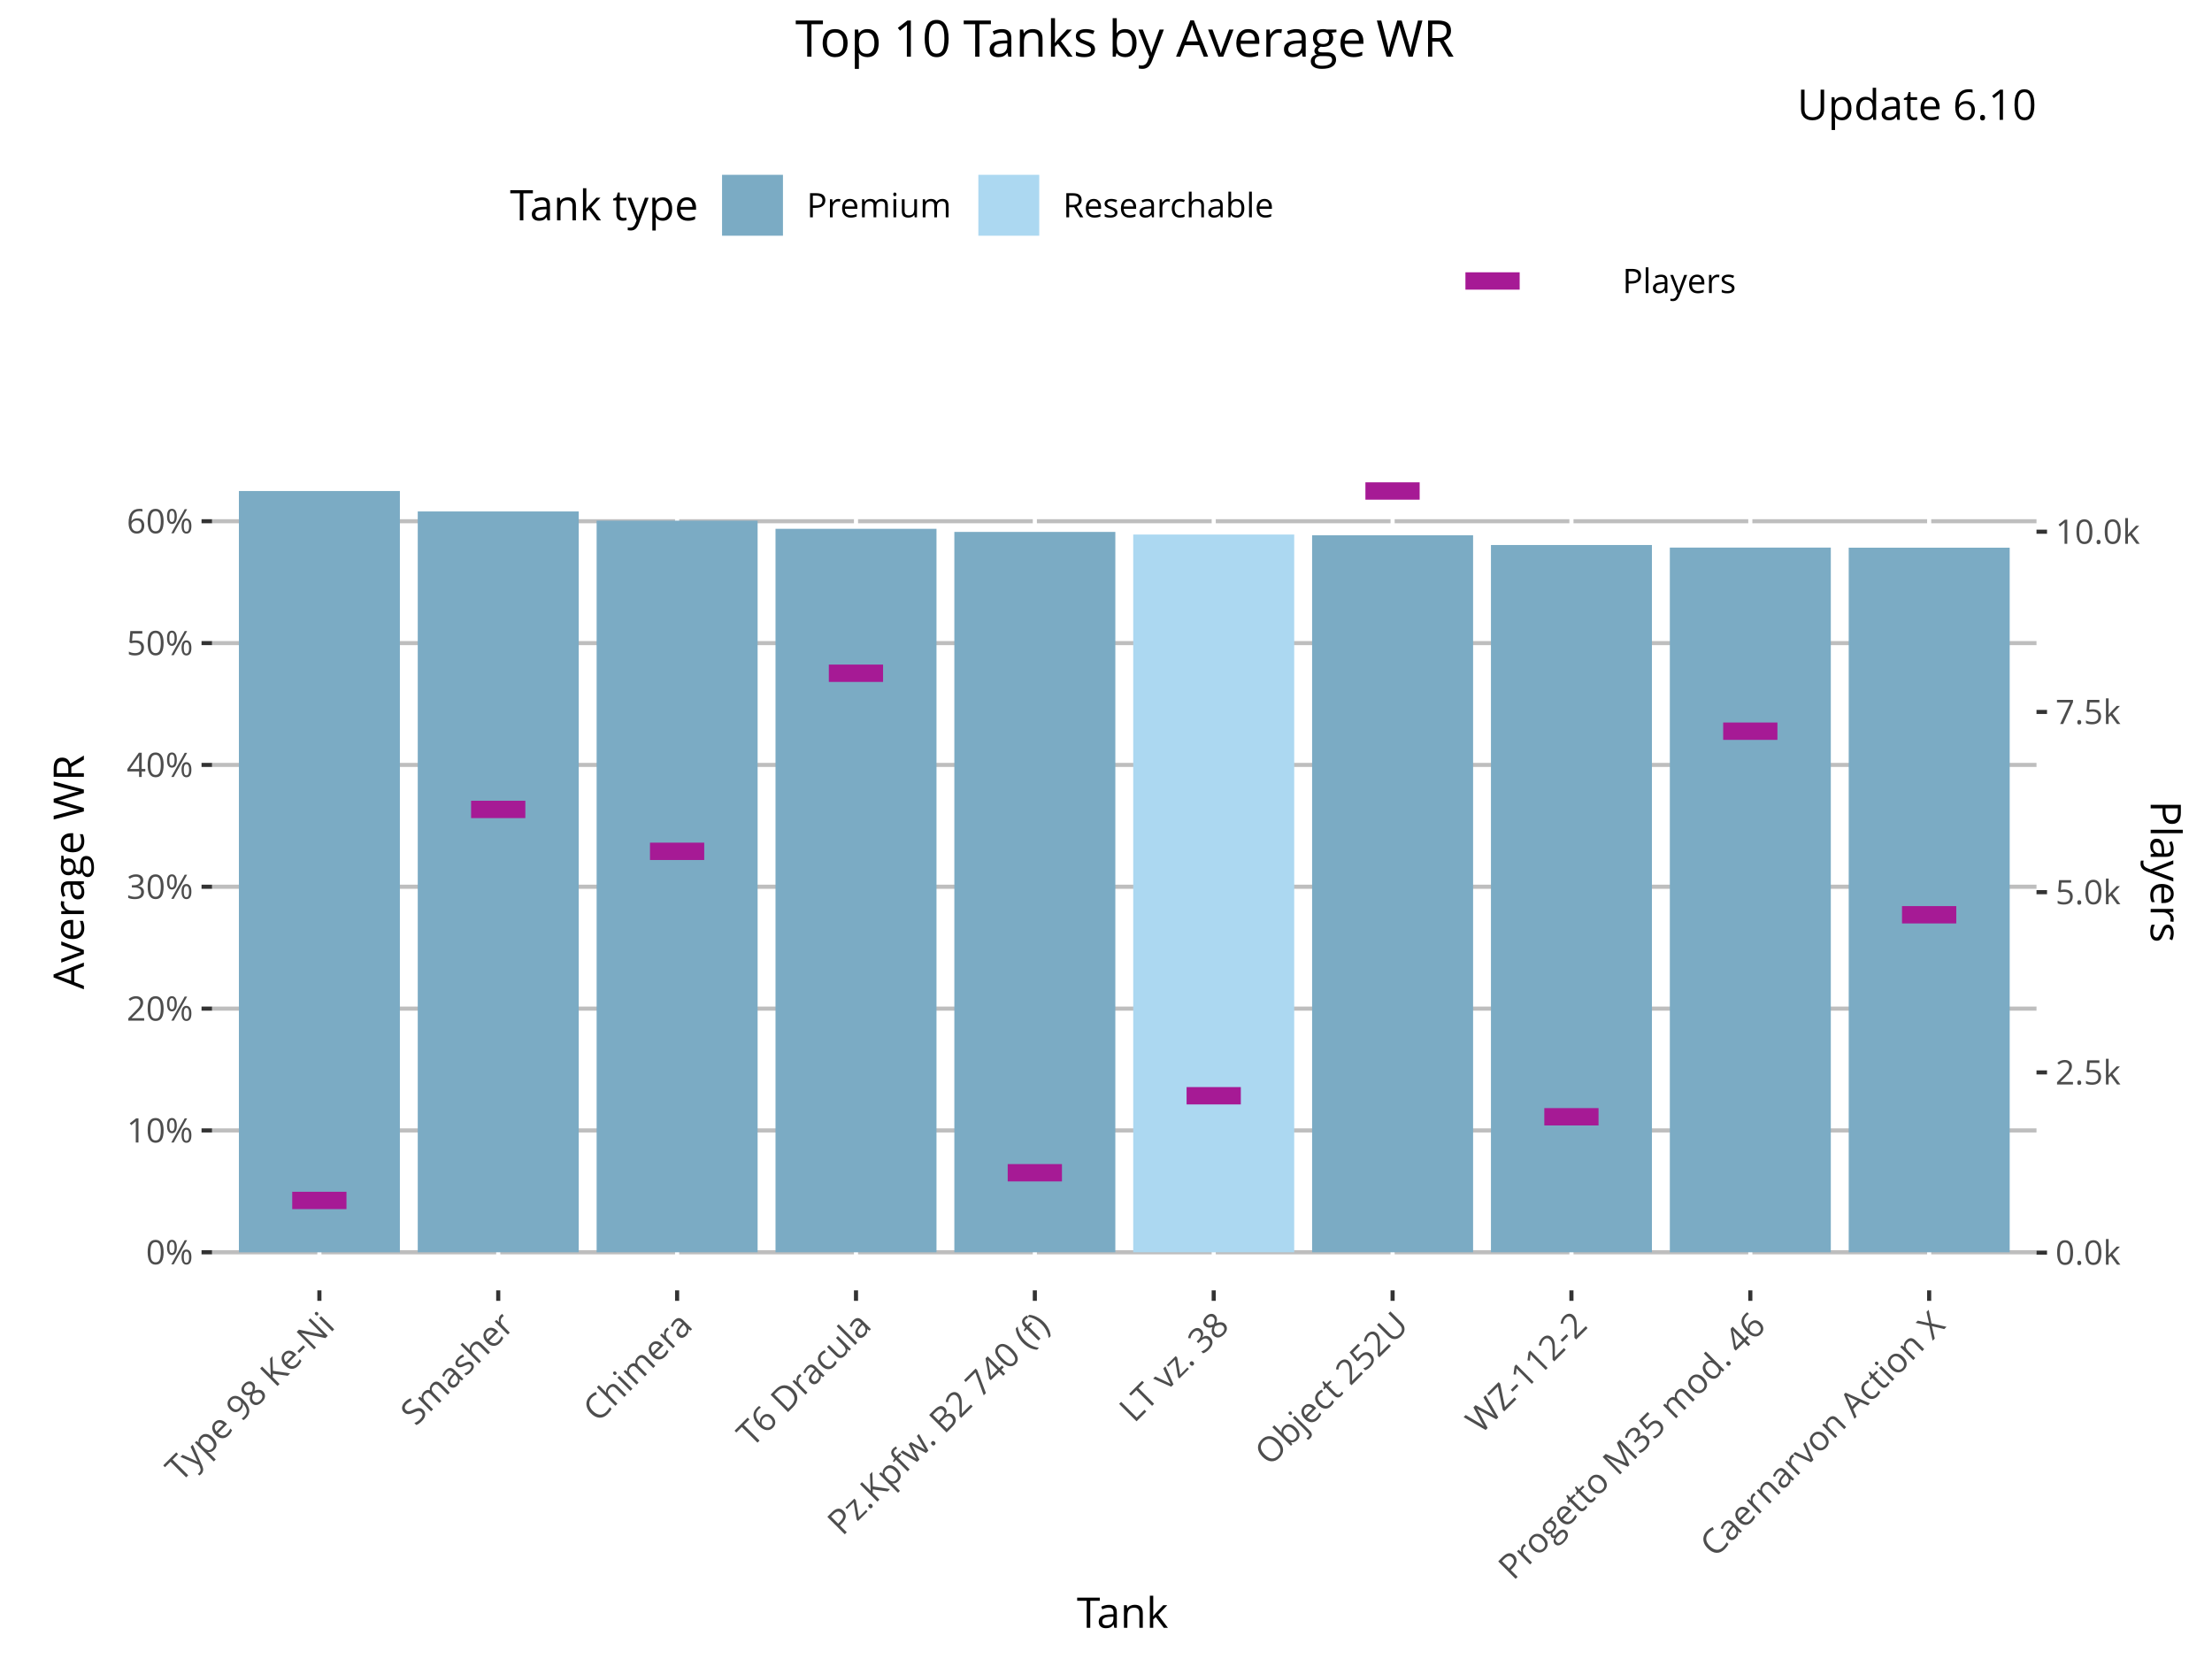
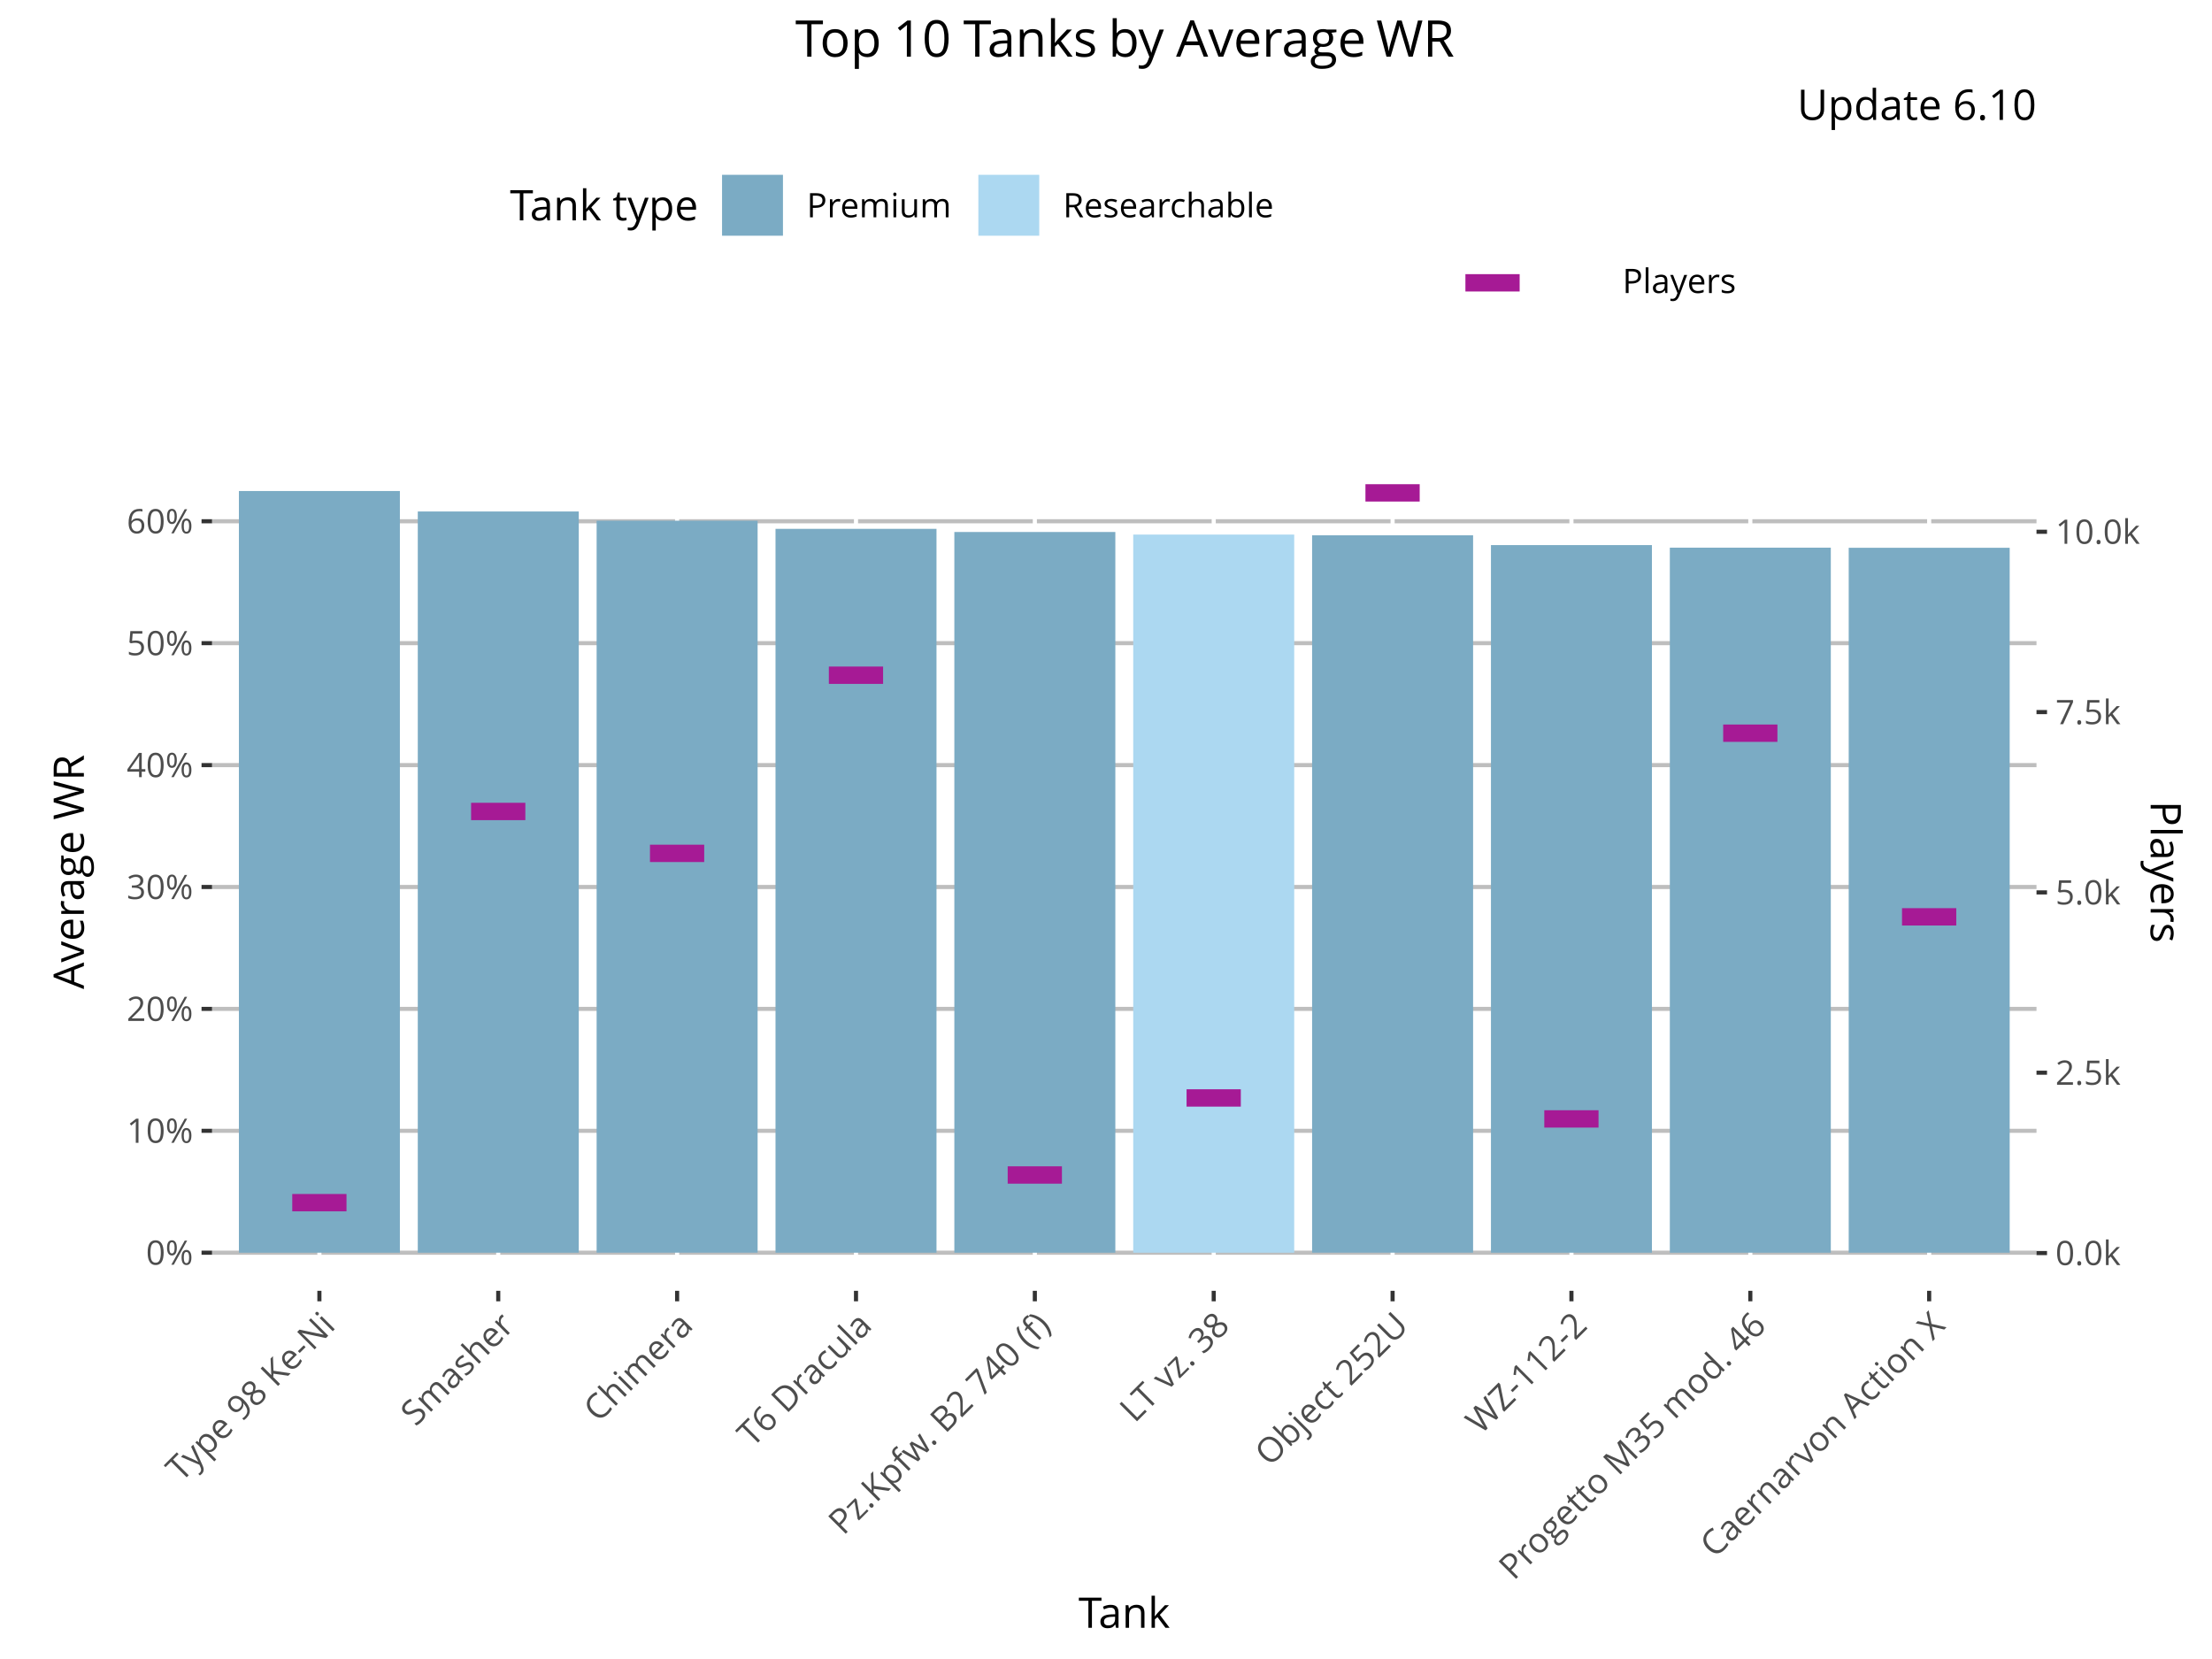
- <svg xmlns="http://www.w3.org/2000/svg" viewBox="0 0 576.00 432.00">
+ <svg xmlns="http://www.w3.org/2000/svg" class="svglite" width="576.00pt" height="432.00pt" viewBox="0 0 576.00 432.00">
  <defs>
    <style type="text/css">
-     line, polyline, polygon, path, rect, circle {
+     .svglite line, .svglite polyline, .svglite polygon, .svglite path, .svglite rect, .svglite circle {
      fill: none;
      stroke: #000000;
      stroke-linecap: round;
      stroke-linejoin: round;
      stroke-miterlimit: 10.00;
    }
  </style>
  </defs>
  <rect width="100%" height="100%" style="stroke: none; fill: #FFFFFF;" />
-   <rect x="0.00" y="-0" width="576.00" height="432.00" style="stroke-width: 1.07; stroke: #FFFFFF; fill: #FFFFFF;" />
  <defs>
-     <clipPath id="cpNTUuMjJ8NTMwLjMwfDMzNi4wMHwxMTcuOTQ=">
-       <rect x="55.22" y="117.94" width="475.08" height="218.06" />
-     </clipPath>
-   </defs>
-   <rect x="55.22" y="117.94" width="475.08" height="218.06" style="stroke-width: 1.07; stroke: none;" clip-path="url(#cpNTUuMjJ8NTMwLjMwfDMzNi4wMHwxMTcuOTQ=)" />
-   <polyline points="55.22,310.23 530.30,310.23 " style="stroke-width: 0.53; stroke: #FFFFFF; stroke-linecap: butt;" clip-path="url(#cpNTUuMjJ8NTMwLjMwfDMzNi4wMHwxMTcuOTQ=)" />
-   <polyline points="55.22,278.50 530.30,278.50 " style="stroke-width: 0.53; stroke: #FFFFFF; stroke-linecap: butt;" clip-path="url(#cpNTUuMjJ8NTMwLjMwfDMzNi4wMHwxMTcuOTQ=)" />
-   <polyline points="55.22,246.77 530.30,246.77 " style="stroke-width: 0.53; stroke: #FFFFFF; stroke-linecap: butt;" clip-path="url(#cpNTUuMjJ8NTMwLjMwfDMzNi4wMHwxMTcuOTQ=)" />
-   <polyline points="55.22,215.05 530.30,215.05 " style="stroke-width: 0.53; stroke: #FFFFFF; stroke-linecap: butt;" clip-path="url(#cpNTUuMjJ8NTMwLjMwfDMzNi4wMHwxMTcuOTQ=)" />
-   <polyline points="55.22,183.32 530.30,183.32 " style="stroke-width: 0.53; stroke: #FFFFFF; stroke-linecap: butt;" clip-path="url(#cpNTUuMjJ8NTMwLjMwfDMzNi4wMHwxMTcuOTQ=)" />
-   <polyline points="55.22,151.59 530.30,151.59 " style="stroke-width: 0.53; stroke: #FFFFFF; stroke-linecap: butt;" clip-path="url(#cpNTUuMjJ8NTMwLjMwfDMzNi4wMHwxMTcuOTQ=)" />
-   <polyline points="55.22,119.87 530.30,119.87 " style="stroke-width: 0.53; stroke: #FFFFFF; stroke-linecap: butt;" clip-path="url(#cpNTUuMjJ8NTMwLjMwfDMzNi4wMHwxMTcuOTQ=)" />
-   <polyline points="55.22,326.09 530.30,326.09 " style="stroke-width: 1.07; stroke: #BEBEBE; stroke-linecap: butt;" clip-path="url(#cpNTUuMjJ8NTMwLjMwfDMzNi4wMHwxMTcuOTQ=)" />
-   <polyline points="55.22,294.36 530.30,294.36 " style="stroke-width: 1.07; stroke: #BEBEBE; stroke-linecap: butt;" clip-path="url(#cpNTUuMjJ8NTMwLjMwfDMzNi4wMHwxMTcuOTQ=)" />
-   <polyline points="55.22,262.64 530.30,262.64 " style="stroke-width: 1.07; stroke: #BEBEBE; stroke-linecap: butt;" clip-path="url(#cpNTUuMjJ8NTMwLjMwfDMzNi4wMHwxMTcuOTQ=)" />
-   <polyline points="55.22,230.91 530.30,230.91 " style="stroke-width: 1.07; stroke: #BEBEBE; stroke-linecap: butt;" clip-path="url(#cpNTUuMjJ8NTMwLjMwfDMzNi4wMHwxMTcuOTQ=)" />
-   <polyline points="55.22,199.18 530.30,199.18 " style="stroke-width: 1.07; stroke: #BEBEBE; stroke-linecap: butt;" clip-path="url(#cpNTUuMjJ8NTMwLjMwfDMzNi4wMHwxMTcuOTQ=)" />
-   <polyline points="55.22,167.46 530.30,167.46 " style="stroke-width: 1.07; stroke: #BEBEBE; stroke-linecap: butt;" clip-path="url(#cpNTUuMjJ8NTMwLjMwfDMzNi4wMHwxMTcuOTQ=)" />
-   <polyline points="55.22,135.73 530.30,135.73 " style="stroke-width: 1.07; stroke: #BEBEBE; stroke-linecap: butt;" clip-path="url(#cpNTUuMjJ8NTMwLjMwfDMzNi4wMHwxMTcuOTQ=)" />
-   <polyline points="83.17,336.00 83.17,117.94 " style="stroke-width: 1.07; stroke: #FFFFFF; stroke-linecap: butt;" clip-path="url(#cpNTUuMjJ8NTMwLjMwfDMzNi4wMHwxMTcuOTQ=)" />
-   <polyline points="129.74,336.00 129.74,117.94 " style="stroke-width: 1.07; stroke: #FFFFFF; stroke-linecap: butt;" clip-path="url(#cpNTUuMjJ8NTMwLjMwfDMzNi4wMHwxMTcuOTQ=)" />
-   <polyline points="176.32,336.00 176.32,117.94 " style="stroke-width: 1.07; stroke: #FFFFFF; stroke-linecap: butt;" clip-path="url(#cpNTUuMjJ8NTMwLjMwfDMzNi4wMHwxMTcuOTQ=)" />
-   <polyline points="222.90,336.00 222.90,117.94 " style="stroke-width: 1.07; stroke: #FFFFFF; stroke-linecap: butt;" clip-path="url(#cpNTUuMjJ8NTMwLjMwfDMzNi4wMHwxMTcuOTQ=)" />
-   <polyline points="269.47,336.00 269.47,117.94 " style="stroke-width: 1.07; stroke: #FFFFFF; stroke-linecap: butt;" clip-path="url(#cpNTUuMjJ8NTMwLjMwfDMzNi4wMHwxMTcuOTQ=)" />
-   <polyline points="316.05,336.00 316.05,117.94 " style="stroke-width: 1.07; stroke: #FFFFFF; stroke-linecap: butt;" clip-path="url(#cpNTUuMjJ8NTMwLjMwfDMzNi4wMHwxMTcuOTQ=)" />
-   <polyline points="362.63,336.00 362.63,117.94 " style="stroke-width: 1.07; stroke: #FFFFFF; stroke-linecap: butt;" clip-path="url(#cpNTUuMjJ8NTMwLjMwfDMzNi4wMHwxMTcuOTQ=)" />
-   <polyline points="409.20,336.00 409.20,117.94 " style="stroke-width: 1.07; stroke: #FFFFFF; stroke-linecap: butt;" clip-path="url(#cpNTUuMjJ8NTMwLjMwfDMzNi4wMHwxMTcuOTQ=)" />
-   <polyline points="455.78,336.00 455.78,117.94 " style="stroke-width: 1.07; stroke: #FFFFFF; stroke-linecap: butt;" clip-path="url(#cpNTUuMjJ8NTMwLjMwfDMzNi4wMHwxMTcuOTQ=)" />
-   <polyline points="502.35,336.00 502.35,117.94 " style="stroke-width: 1.07; stroke: #FFFFFF; stroke-linecap: butt;" clip-path="url(#cpNTUuMjJ8NTMwLjMwfDMzNi4wMHwxMTcuOTQ=)" />
-   <rect x="62.21" y="127.86" width="41.92" height="198.24" style="stroke-width: 1.07; stroke: none; stroke-linecap: square; stroke-linejoin: miter; fill: #7BABC4;" clip-path="url(#cpNTUuMjJ8NTMwLjMwfDMzNi4wMHwxMTcuOTQ=)" />
-   <rect x="108.78" y="133.18" width="41.92" height="192.91" style="stroke-width: 1.07; stroke: none; stroke-linecap: square; stroke-linejoin: miter; fill: #7BABC4;" clip-path="url(#cpNTUuMjJ8NTMwLjMwfDMzNi4wMHwxMTcuOTQ=)" />
-   <rect x="155.36" y="135.58" width="41.92" height="190.51" style="stroke-width: 1.07; stroke: none; stroke-linecap: square; stroke-linejoin: miter; fill: #7BABC4;" clip-path="url(#cpNTUuMjJ8NTMwLjMwfDMzNi4wMHwxMTcuOTQ=)" />
-   <rect x="201.94" y="137.70" width="41.92" height="188.39" style="stroke-width: 1.07; stroke: none; stroke-linecap: square; stroke-linejoin: miter; fill: #7BABC4;" clip-path="url(#cpNTUuMjJ8NTMwLjMwfDMzNi4wMHwxMTcuOTQ=)" />
-   <rect x="248.51" y="138.51" width="41.92" height="187.58" style="stroke-width: 1.07; stroke: none; stroke-linecap: square; stroke-linejoin: miter; fill: #7BABC4;" clip-path="url(#cpNTUuMjJ8NTMwLjMwfDMzNi4wMHwxMTcuOTQ=)" />
-   <rect x="295.09" y="139.19" width="41.92" height="186.90" style="stroke-width: 1.07; stroke: none; stroke-linecap: square; stroke-linejoin: miter; fill: #ACD8F1;" clip-path="url(#cpNTUuMjJ8NTMwLjMwfDMzNi4wMHwxMTcuOTQ=)" />
-   <rect x="341.67" y="139.38" width="41.92" height="186.71" style="stroke-width: 1.07; stroke: none; stroke-linecap: square; stroke-linejoin: miter; fill: #7BABC4;" clip-path="url(#cpNTUuMjJ8NTMwLjMwfDMzNi4wMHwxMTcuOTQ=)" />
-   <rect x="388.24" y="141.92" width="41.92" height="184.17" style="stroke-width: 1.07; stroke: none; stroke-linecap: square; stroke-linejoin: miter; fill: #7BABC4;" clip-path="url(#cpNTUuMjJ8NTMwLjMwfDMzNi4wMHwxMTcuOTQ=)" />
-   <rect x="434.82" y="142.59" width="41.92" height="183.50" style="stroke-width: 1.07; stroke: none; stroke-linecap: square; stroke-linejoin: miter; fill: #7BABC4;" clip-path="url(#cpNTUuMjJ8NTMwLjMwfDMzNi4wMHwxMTcuOTQ=)" />
-   <rect x="481.40" y="142.62" width="41.92" height="183.47" style="stroke-width: 1.07; stroke: none; stroke-linecap: square; stroke-linejoin: miter; fill: #7BABC4;" clip-path="url(#cpNTUuMjJ8NTMwLjMwfDMzNi4wMHwxMTcuOTQ=)" />
-   <g clip-path="url(#cpNTUuMjJ8NTMwLjMwfDMzNi4wMHwxMTcuOTQ=)">
-     <text x="73.53" y="327.96" style="font-size: 57.85px; fill: #A61A95; font-family: Liberation Sans;" textLength="19.26px" lengthAdjust="spacingAndGlyphs">-</text>
-   </g>
-   <g clip-path="url(#cpNTUuMjJ8NTMwLjMwfDMzNi4wMHwxMTcuOTQ=)">
-     <text x="120.11" y="226.14" style="font-size: 57.85px; fill: #A61A95; font-family: Liberation Sans;" textLength="19.26px" lengthAdjust="spacingAndGlyphs">-</text>
-   </g>
-   <g clip-path="url(#cpNTUuMjJ8NTMwLjMwfDMzNi4wMHwxMTcuOTQ=)">
-     <text x="166.69" y="237.05" style="font-size: 57.85px; fill: #A61A95; font-family: Liberation Sans;" textLength="19.26px" lengthAdjust="spacingAndGlyphs">-</text>
-   </g>
-   <g clip-path="url(#cpNTUuMjJ8NTMwLjMwfDMzNi4wMHwxMTcuOTQ=)">
-     <text x="213.26" y="190.68" style="font-size: 57.85px; fill: #A61A95; font-family: Liberation Sans;" textLength="19.26px" lengthAdjust="spacingAndGlyphs">-</text>
-   </g>
-   <g clip-path="url(#cpNTUuMjJ8NTMwLjMwfDMzNi4wMHwxMTcuOTQ=)">
-     <text x="259.84" y="320.75" style="font-size: 57.85px; fill: #A61A95; font-family: Liberation Sans;" textLength="19.26px" lengthAdjust="spacingAndGlyphs">-</text>
-   </g>
-   <g clip-path="url(#cpNTUuMjJ8NTMwLjMwfDMzNi4wMHwxMTcuOTQ=)">
-     <text x="306.42" y="300.70" style="font-size: 57.85px; fill: #A61A95; font-family: Liberation Sans;" textLength="19.26px" lengthAdjust="spacingAndGlyphs">-</text>
-   </g>
-   <g clip-path="url(#cpNTUuMjJ8NTMwLjMwfDMzNi4wMHwxMTcuOTQ=)">
-     <text x="352.99" y="143.22" style="font-size: 57.85px; fill: #A61A95; font-family: Liberation Sans;" textLength="19.26px" lengthAdjust="spacingAndGlyphs">-</text>
-   </g>
-   <g clip-path="url(#cpNTUuMjJ8NTMwLjMwfDMzNi4wMHwxMTcuOTQ=)">
-     <text x="399.57" y="306.17" style="font-size: 57.85px; fill: #A61A95; font-family: Liberation Sans;" textLength="19.26px" lengthAdjust="spacingAndGlyphs">-</text>
-   </g>
-   <g clip-path="url(#cpNTUuMjJ8NTMwLjMwfDMzNi4wMHwxMTcuOTQ=)">
-     <text x="446.15" y="205.77" style="font-size: 57.85px; fill: #A61A95; font-family: Liberation Sans;" textLength="19.26px" lengthAdjust="spacingAndGlyphs">-</text>
-   </g>
-   <g clip-path="url(#cpNTUuMjJ8NTMwLjMwfDMzNi4wMHwxMTcuOTQ=)">
-     <text x="492.72" y="253.57" style="font-size: 57.85px; fill: #A61A95; font-family: Liberation Sans;" textLength="19.26px" lengthAdjust="spacingAndGlyphs">-</text>
-   </g>
-   <defs>
-     <clipPath id="cpMC4wMHw1NzYuMDB8NDMyLjAwfDAuMDA=">
+     <clipPath id="cpMC4wMHw1NzYuMDB8MC4wMHw0MzIuMDA=">
      <rect x="0.00" y="0.00" width="576.00" height="432.00" />
    </clipPath>
  </defs>
-   <g clip-path="url(#cpMC4wMHw1NzYuMDB8NDMyLjAwfDAuMDA=)">
-     <text x="38.01" y="329.23" style="font-size: 8.80px; fill: #4D4D4D; font-family: Open Sans;" textLength="12.28px" lengthAdjust="spacingAndGlyphs">0%</text>
+   <g clip-path="url(#cpMC4wMHw1NzYuMDB8MC4wMHw0MzIuMDA=)">
+     <rect x="0.00" y="-0" width="576.00" height="432.00" style="stroke-width: 1.07; stroke: #FFFFFF; fill: #FFFFFF;" />
  </g>
-   <g clip-path="url(#cpMC4wMHw1NzYuMDB8NDMyLjAwfDAuMDA=)">
-     <text x="32.98" y="297.50" style="font-size: 8.80px; fill: #4D4D4D; font-family: Open Sans;" textLength="17.31px" lengthAdjust="spacingAndGlyphs">10%</text>
+   <defs>
+     <clipPath id="cpNTUuMjJ8NTMwLjMwfDExNy45NXwzMzYuMTI=">
+       <rect x="55.22" y="117.95" width="475.08" height="218.17" />
+     </clipPath>
+   </defs>
+   <g clip-path="url(#cpNTUuMjJ8NTMwLjMwfDExNy45NXwzMzYuMTI=)">
+     <rect x="55.22" y="117.95" width="475.08" height="218.17" style="stroke-width: 1.07; stroke: none;" />
+     <polyline points="55.22,310.33 530.30,310.33 " style="stroke-width: 0.53; stroke: #FFFFFF; stroke-linecap: butt;" />
+     <polyline points="55.22,278.58 530.30,278.58 " style="stroke-width: 0.53; stroke: #FFFFFF; stroke-linecap: butt;" />
+     <polyline points="55.22,246.84 530.30,246.84 " style="stroke-width: 0.53; stroke: #FFFFFF; stroke-linecap: butt;" />
+     <polyline points="55.22,215.10 530.30,215.10 " style="stroke-width: 0.53; stroke: #FFFFFF; stroke-linecap: butt;" />
+     <polyline points="55.22,183.35 530.30,183.35 " style="stroke-width: 0.53; stroke: #FFFFFF; stroke-linecap: butt;" />
+     <polyline points="55.22,151.61 530.30,151.61 " style="stroke-width: 0.53; stroke: #FFFFFF; stroke-linecap: butt;" />
+     <polyline points="55.22,119.87 530.30,119.87 " style="stroke-width: 0.53; stroke: #FFFFFF; stroke-linecap: butt;" />
+     <polyline points="55.22,326.20 530.30,326.20 " style="stroke-width: 1.07; stroke: #BEBEBE; stroke-linecap: butt;" />
+     <polyline points="55.22,294.46 530.30,294.46 " style="stroke-width: 1.07; stroke: #BEBEBE; stroke-linecap: butt;" />
+     <polyline points="55.22,262.71 530.30,262.71 " style="stroke-width: 1.07; stroke: #BEBEBE; stroke-linecap: butt;" />
+     <polyline points="55.22,230.97 530.30,230.97 " style="stroke-width: 1.07; stroke: #BEBEBE; stroke-linecap: butt;" />
+     <polyline points="55.22,199.23 530.30,199.23 " style="stroke-width: 1.07; stroke: #BEBEBE; stroke-linecap: butt;" />
+     <polyline points="55.22,167.48 530.30,167.48 " style="stroke-width: 1.07; stroke: #BEBEBE; stroke-linecap: butt;" />
+     <polyline points="55.22,135.74 530.30,135.74 " style="stroke-width: 1.07; stroke: #BEBEBE; stroke-linecap: butt;" />
+     <polyline points="83.17,336.12 83.17,117.95 " style="stroke-width: 1.07; stroke: #FFFFFF; stroke-linecap: butt;" />
+     <polyline points="129.74,336.12 129.74,117.95 " style="stroke-width: 1.07; stroke: #FFFFFF; stroke-linecap: butt;" />
+     <polyline points="176.32,336.12 176.32,117.95 " style="stroke-width: 1.07; stroke: #FFFFFF; stroke-linecap: butt;" />
+     <polyline points="222.90,336.12 222.90,117.95 " style="stroke-width: 1.07; stroke: #FFFFFF; stroke-linecap: butt;" />
+     <polyline points="269.47,336.12 269.47,117.95 " style="stroke-width: 1.07; stroke: #FFFFFF; stroke-linecap: butt;" />
+     <polyline points="316.05,336.12 316.05,117.95 " style="stroke-width: 1.07; stroke: #FFFFFF; stroke-linecap: butt;" />
+     <polyline points="362.63,336.12 362.63,117.95 " style="stroke-width: 1.07; stroke: #FFFFFF; stroke-linecap: butt;" />
+     <polyline points="409.20,336.12 409.20,117.95 " style="stroke-width: 1.07; stroke: #FFFFFF; stroke-linecap: butt;" />
+     <polyline points="455.78,336.12 455.78,117.95 " style="stroke-width: 1.07; stroke: #FFFFFF; stroke-linecap: butt;" />
+     <polyline points="502.35,336.12 502.35,117.95 " style="stroke-width: 1.07; stroke: #FFFFFF; stroke-linecap: butt;" />
+     <rect x="62.21" y="127.86" width="41.92" height="198.34" style="stroke-width: 1.07; stroke: none; stroke-linecap: square; stroke-linejoin: miter; fill: #7BABC4;" />
+     <rect x="108.79" y="133.19" width="41.92" height="193.01" style="stroke-width: 1.07; stroke: none; stroke-linecap: square; stroke-linejoin: miter; fill: #7BABC4;" />
+     <rect x="155.36" y="135.59" width="41.92" height="190.60" style="stroke-width: 1.07; stroke: none; stroke-linecap: square; stroke-linejoin: miter; fill: #7BABC4;" />
+     <rect x="201.94" y="137.71" width="41.92" height="188.49" style="stroke-width: 1.07; stroke: none; stroke-linecap: square; stroke-linejoin: miter; fill: #7BABC4;" />
+     <rect x="248.51" y="138.53" width="41.92" height="187.67" style="stroke-width: 1.07; stroke: none; stroke-linecap: square; stroke-linejoin: miter; fill: #7BABC4;" />
+     <rect x="295.09" y="139.20" width="41.92" height="187.00" style="stroke-width: 1.07; stroke: none; stroke-linecap: square; stroke-linejoin: miter; fill: #ACD8F1;" />
+     <rect x="341.67" y="139.39" width="41.92" height="186.80" style="stroke-width: 1.07; stroke: none; stroke-linecap: square; stroke-linejoin: miter; fill: #7BABC4;" />
+     <rect x="388.24" y="141.94" width="41.92" height="184.26" style="stroke-width: 1.07; stroke: none; stroke-linecap: square; stroke-linejoin: miter; fill: #7BABC4;" />
+     <rect x="434.82" y="142.61" width="41.92" height="183.59" style="stroke-width: 1.07; stroke: none; stroke-linecap: square; stroke-linejoin: miter; fill: #7BABC4;" />
+     <rect x="481.40" y="142.64" width="41.92" height="183.56" style="stroke-width: 1.07; stroke: none; stroke-linecap: square; stroke-linejoin: miter; fill: #7BABC4;" />
+     <text x="83.17" y="328.54" text-anchor="middle" style="font-size: 57.85px; fill: #A61A95; font-family: Liberation Sans;" textLength="20.87px" lengthAdjust="spacingAndGlyphs">-</text>
+     <text x="129.74" y="226.67" text-anchor="middle" style="font-size: 57.85px; fill: #A61A95; font-family: Liberation Sans;" textLength="20.87px" lengthAdjust="spacingAndGlyphs">-</text>
+     <text x="176.32" y="237.58" text-anchor="middle" style="font-size: 57.85px; fill: #A61A95; font-family: Liberation Sans;" textLength="20.87px" lengthAdjust="spacingAndGlyphs">-</text>
+     <text x="222.90" y="191.19" text-anchor="middle" style="font-size: 57.85px; fill: #A61A95; font-family: Liberation Sans;" textLength="20.87px" lengthAdjust="spacingAndGlyphs">-</text>
+     <text x="269.47" y="321.33" text-anchor="middle" style="font-size: 57.85px; fill: #A61A95; font-family: Liberation Sans;" textLength="20.87px" lengthAdjust="spacingAndGlyphs">-</text>
+     <text x="316.05" y="301.27" text-anchor="middle" style="font-size: 57.85px; fill: #A61A95; font-family: Liberation Sans;" textLength="20.87px" lengthAdjust="spacingAndGlyphs">-</text>
+     <text x="362.63" y="143.71" text-anchor="middle" style="font-size: 57.85px; fill: #A61A95; font-family: Liberation Sans;" textLength="20.87px" lengthAdjust="spacingAndGlyphs">-</text>
+     <text x="409.20" y="306.73" text-anchor="middle" style="font-size: 57.85px; fill: #A61A95; font-family: Liberation Sans;" textLength="20.87px" lengthAdjust="spacingAndGlyphs">-</text>
+     <text x="455.78" y="206.29" text-anchor="middle" style="font-size: 57.85px; fill: #A61A95; font-family: Liberation Sans;" textLength="20.87px" lengthAdjust="spacingAndGlyphs">-</text>
+     <text x="502.35" y="254.11" text-anchor="middle" style="font-size: 57.85px; fill: #A61A95; font-family: Liberation Sans;" textLength="20.87px" lengthAdjust="spacingAndGlyphs">-</text>
  </g>
-   <g clip-path="url(#cpMC4wMHw1NzYuMDB8NDMyLjAwfDAuMDA=)">
-     <text x="32.98" y="265.78" style="font-size: 8.80px; fill: #4D4D4D; font-family: Open Sans;" textLength="17.31px" lengthAdjust="spacingAndGlyphs">20%</text>
-   </g>
-   <g clip-path="url(#cpMC4wMHw1NzYuMDB8NDMyLjAwfDAuMDA=)">
-     <text x="32.98" y="234.05" style="font-size: 8.80px; fill: #4D4D4D; font-family: Open Sans;" textLength="17.31px" lengthAdjust="spacingAndGlyphs">30%</text>
-   </g>
-   <g clip-path="url(#cpMC4wMHw1NzYuMDB8NDMyLjAwfDAuMDA=)">
-     <text x="32.98" y="202.32" style="font-size: 8.80px; fill: #4D4D4D; font-family: Open Sans;" textLength="17.31px" lengthAdjust="spacingAndGlyphs">40%</text>
-   </g>
-   <g clip-path="url(#cpMC4wMHw1NzYuMDB8NDMyLjAwfDAuMDA=)">
-     <text x="32.98" y="170.60" style="font-size: 8.80px; fill: #4D4D4D; font-family: Open Sans;" textLength="17.31px" lengthAdjust="spacingAndGlyphs">50%</text>
-   </g>
-   <g clip-path="url(#cpMC4wMHw1NzYuMDB8NDMyLjAwfDAuMDA=)">
-     <text x="32.98" y="138.87" style="font-size: 8.80px; fill: #4D4D4D; font-family: Open Sans;" textLength="17.31px" lengthAdjust="spacingAndGlyphs">60%</text>
-   </g>
-   <polyline points="52.48,326.09 55.22,326.09 " style="stroke-width: 1.07; stroke: #333333; stroke-linecap: butt;" clip-path="url(#cpMC4wMHw1NzYuMDB8NDMyLjAwfDAuMDA=)" />
-   <polyline points="52.48,294.36 55.22,294.36 " style="stroke-width: 1.07; stroke: #333333; stroke-linecap: butt;" clip-path="url(#cpMC4wMHw1NzYuMDB8NDMyLjAwfDAuMDA=)" />
-   <polyline points="52.48,262.64 55.22,262.64 " style="stroke-width: 1.07; stroke: #333333; stroke-linecap: butt;" clip-path="url(#cpMC4wMHw1NzYuMDB8NDMyLjAwfDAuMDA=)" />
-   <polyline points="52.48,230.91 55.22,230.91 " style="stroke-width: 1.07; stroke: #333333; stroke-linecap: butt;" clip-path="url(#cpMC4wMHw1NzYuMDB8NDMyLjAwfDAuMDA=)" />
-   <polyline points="52.48,199.18 55.22,199.18 " style="stroke-width: 1.07; stroke: #333333; stroke-linecap: butt;" clip-path="url(#cpMC4wMHw1NzYuMDB8NDMyLjAwfDAuMDA=)" />
-   <polyline points="52.48,167.46 55.22,167.46 " style="stroke-width: 1.07; stroke: #333333; stroke-linecap: butt;" clip-path="url(#cpMC4wMHw1NzYuMDB8NDMyLjAwfDAuMDA=)" />
-   <polyline points="52.48,135.73 55.22,135.73 " style="stroke-width: 1.07; stroke: #333333; stroke-linecap: butt;" clip-path="url(#cpMC4wMHw1NzYuMDB8NDMyLjAwfDAuMDA=)" />
-   <polyline points="530.30,326.18 533.04,326.18 " style="stroke-width: 1.07; stroke: #333333; stroke-linecap: butt;" clip-path="url(#cpMC4wMHw1NzYuMDB8NDMyLjAwfDAuMDA=)" />
-   <polyline points="530.30,279.25 533.04,279.25 " style="stroke-width: 1.07; stroke: #333333; stroke-linecap: butt;" clip-path="url(#cpMC4wMHw1NzYuMDB8NDMyLjAwfDAuMDA=)" />
-   <polyline points="530.30,232.32 533.04,232.32 " style="stroke-width: 1.07; stroke: #333333; stroke-linecap: butt;" clip-path="url(#cpMC4wMHw1NzYuMDB8NDMyLjAwfDAuMDA=)" />
-   <polyline points="530.30,185.39 533.04,185.39 " style="stroke-width: 1.07; stroke: #333333; stroke-linecap: butt;" clip-path="url(#cpMC4wMHw1NzYuMDB8NDMyLjAwfDAuMDA=)" />
-   <polyline points="530.30,138.46 533.04,138.46 " style="stroke-width: 1.07; stroke: #333333; stroke-linecap: butt;" clip-path="url(#cpMC4wMHw1NzYuMDB8NDMyLjAwfDAuMDA=)" />
-   <g clip-path="url(#cpMC4wMHw1NzYuMDB8NDMyLjAwfDAuMDA=)">
-     <text x="535.23" y="329.32" style="font-size: 8.80px; fill: #4D4D4D; font-family: Open Sans;" textLength="19.31px" lengthAdjust="spacingAndGlyphs"> 0.0k</text>
-   </g>
-   <g clip-path="url(#cpMC4wMHw1NzYuMDB8NDMyLjAwfDAuMDA=)">
-     <text x="535.23" y="282.39" style="font-size: 8.80px; fill: #4D4D4D; font-family: Open Sans;" textLength="19.31px" lengthAdjust="spacingAndGlyphs"> 2.5k</text>
-   </g>
-   <g clip-path="url(#cpMC4wMHw1NzYuMDB8NDMyLjAwfDAuMDA=)">
-     <text x="535.23" y="235.46" style="font-size: 8.80px; fill: #4D4D4D; font-family: Open Sans;" textLength="19.31px" lengthAdjust="spacingAndGlyphs"> 5.0k</text>
-   </g>
-   <g clip-path="url(#cpMC4wMHw1NzYuMDB8NDMyLjAwfDAuMDA=)">
-     <text x="535.23" y="188.53" style="font-size: 8.80px; fill: #4D4D4D; font-family: Open Sans;" textLength="19.31px" lengthAdjust="spacingAndGlyphs"> 7.5k</text>
-   </g>
-   <g clip-path="url(#cpMC4wMHw1NzYuMDB8NDMyLjAwfDAuMDA=)">
-     <text x="535.23" y="141.60" style="font-size: 8.80px; fill: #4D4D4D; font-family: Open Sans;" textLength="22.06px" lengthAdjust="spacingAndGlyphs">10.0k</text>
-   </g>
-   <polyline points="83.17,338.74 83.17,336.00 " style="stroke-width: 1.07; stroke: #333333; stroke-linecap: butt;" clip-path="url(#cpMC4wMHw1NzYuMDB8NDMyLjAwfDAuMDA=)" />
-   <polyline points="129.74,338.74 129.74,336.00 " style="stroke-width: 1.07; stroke: #333333; stroke-linecap: butt;" clip-path="url(#cpMC4wMHw1NzYuMDB8NDMyLjAwfDAuMDA=)" />
-   <polyline points="176.32,338.74 176.32,336.00 " style="stroke-width: 1.07; stroke: #333333; stroke-linecap: butt;" clip-path="url(#cpMC4wMHw1NzYuMDB8NDMyLjAwfDAuMDA=)" />
-   <polyline points="222.90,338.74 222.90,336.00 " style="stroke-width: 1.07; stroke: #333333; stroke-linecap: butt;" clip-path="url(#cpMC4wMHw1NzYuMDB8NDMyLjAwfDAuMDA=)" />
-   <polyline points="269.47,338.74 269.47,336.00 " style="stroke-width: 1.07; stroke: #333333; stroke-linecap: butt;" clip-path="url(#cpMC4wMHw1NzYuMDB8NDMyLjAwfDAuMDA=)" />
-   <polyline points="316.05,338.74 316.05,336.00 " style="stroke-width: 1.07; stroke: #333333; stroke-linecap: butt;" clip-path="url(#cpMC4wMHw1NzYuMDB8NDMyLjAwfDAuMDA=)" />
-   <polyline points="362.63,338.74 362.63,336.00 " style="stroke-width: 1.07; stroke: #333333; stroke-linecap: butt;" clip-path="url(#cpMC4wMHw1NzYuMDB8NDMyLjAwfDAuMDA=)" />
-   <polyline points="409.20,338.74 409.20,336.00 " style="stroke-width: 1.07; stroke: #333333; stroke-linecap: butt;" clip-path="url(#cpMC4wMHw1NzYuMDB8NDMyLjAwfDAuMDA=)" />
-   <polyline points="455.78,338.74 455.78,336.00 " style="stroke-width: 1.07; stroke: #333333; stroke-linecap: butt;" clip-path="url(#cpMC4wMHw1NzYuMDB8NDMyLjAwfDAuMDA=)" />
-   <polyline points="502.35,338.74 502.35,336.00 " style="stroke-width: 1.07; stroke: #333333; stroke-linecap: butt;" clip-path="url(#cpMC4wMHw1NzYuMDB8NDMyLjAwfDAuMDA=)" />
-   <g clip-path="url(#cpMC4wMHw1NzYuMDB8NDMyLjAwfDAuMDA=)">
-     <text transform="translate(46.99,386.19) rotate(-45)" style="font-size: 9.00px; fill: #4D4D4D; font-family: Open Sans;" textLength="57.58px" lengthAdjust="spacingAndGlyphs">Type 98 Ke-Ni</text>
-   </g>
-   <g clip-path="url(#cpMC4wMHw1NzYuMDB8NDMyLjAwfDAuMDA=)">
-     <text transform="translate(108.22,371.54) rotate(-45)" style="font-size: 9.00px; fill: #4D4D4D; font-family: Open Sans;" textLength="36.86px" lengthAdjust="spacingAndGlyphs">Smasher</text>
-   </g>
-   <g clip-path="url(#cpMC4wMHw1NzYuMDB8NDMyLjAwfDAuMDA=)">
-     <text transform="translate(155.70,370.63) rotate(-45)" style="font-size: 9.00px; fill: #4D4D4D; font-family: Open Sans;" textLength="35.58px" lengthAdjust="spacingAndGlyphs">Chimera</text>
-   </g>
-   <g clip-path="url(#cpMC4wMHw1NzYuMDB8NDMyLjAwfDAuMDA=)">
-     <text transform="translate(195.76,377.15) rotate(-45)" style="font-size: 9.00px; fill: #4D4D4D; font-family: Open Sans;" textLength="44.79px" lengthAdjust="spacingAndGlyphs">T6 Dracula</text>
-   </g>
-   <g clip-path="url(#cpMC4wMHw1NzYuMDB8NDMyLjAwfDAuMDA=)">
-     <text transform="translate(219.35,400.15) rotate(-45)" style="font-size: 9.00px; fill: #4D4D4D; font-family: Open Sans;" textLength="77.31px" lengthAdjust="spacingAndGlyphs">Pz.Kpfw. B2 740 (f)</text>
-   </g>
-   <g clip-path="url(#cpMC4wMHw1NzYuMDB8NDMyLjAwfDAuMDA=)">
-     <text transform="translate(295.33,370.74) rotate(-45)" style="font-size: 9.00px; fill: #4D4D4D; font-family: Open Sans;" textLength="35.73px" lengthAdjust="spacingAndGlyphs">LT vz. 38</text>
-   </g>
-   <g clip-path="url(#cpMC4wMHw1NzYuMDB8NDMyLjAwfDAuMDA=)">
-     <text transform="translate(330.65,381.99) rotate(-45)" style="font-size: 9.00px; fill: #4D4D4D; font-family: Open Sans;" textLength="51.64px" lengthAdjust="spacingAndGlyphs">Object 252U</text>
-   </g>
-   <g clip-path="url(#cpMC4wMHw1NzYuMDB8NDMyLjAwfDAuMDA=)">
-     <text transform="translate(385.57,373.65) rotate(-45)" style="font-size: 9.00px; fill: #4D4D4D; font-family: Open Sans;" textLength="39.85px" lengthAdjust="spacingAndGlyphs">WZ-112-2</text>
-   </g>
-   <g clip-path="url(#cpMC4wMHw1NzYuMDB8NDMyLjAwfDAuMDA=)">
-     <text transform="translate(394.04,411.76) rotate(-45)" style="font-size: 9.00px; fill: #4D4D4D; font-family: Open Sans;" textLength="93.74px" lengthAdjust="spacingAndGlyphs">Progetto M35 mod. 46</text>
-   </g>
-   <g clip-path="url(#cpMC4wMHw1NzYuMDB8NDMyLjAwfDAuMDA=)">
-     <text transform="translate(446.55,405.82) rotate(-45)" style="font-size: 9.00px; fill: #4D4D4D; font-family: Open Sans;" textLength="85.34px" lengthAdjust="spacingAndGlyphs">Caernarvon Action X</text>
-   </g>
-   <g clip-path="url(#cpMC4wMHw1NzYuMDB8NDMyLjAwfDAuMDA=)">
-     <text x="280.40" y="423.88" style="font-size: 11.00px; font-family: Open Sans;" textLength="24.73px" lengthAdjust="spacingAndGlyphs">Tank</text>
-   </g>
-   <g clip-path="url(#cpMC4wMHw1NzYuMDB8NDMyLjAwfDAuMDA=)">
-     <text transform="translate(21.84,257.62) rotate(-90)" style="font-size: 11.00px; font-family: Open Sans;" textLength="61.29px" lengthAdjust="spacingAndGlyphs">Average WR</text>
-   </g>
-   <g clip-path="url(#cpMC4wMHw1NzYuMDB8NDMyLjAwfDAuMDA=)">
-     <text transform="translate(560.03,208.49) rotate(90)" style="font-size: 11.00px; font-family: Open Sans;" textLength="36.97px" lengthAdjust="spacingAndGlyphs">Players</text>
-   </g>
-   <rect x="127.30" y="39.33" width="211.09" height="28.24" style="stroke-width: 1.07; stroke: none; fill: #FFFFFF;" clip-path="url(#cpMC4wMHw1NzYuMDB8NDMyLjAwfDAuMDA=)" />
-   <g clip-path="url(#cpMC4wMHw1NzYuMDB8NDMyLjAwfDAuMDA=)">
-     <text x="132.78" y="57.38" style="font-size: 11.00px; font-family: Open Sans;" textLength="49.92px" lengthAdjust="spacingAndGlyphs">Tank type</text>
-   </g>
-   <rect x="187.31" y="44.81" width="17.28" height="17.28" style="stroke-width: 1.07; stroke: none;" clip-path="url(#cpMC4wMHw1NzYuMDB8NDMyLjAwfDAuMDA=)" />
-   <rect x="188.02" y="45.52" width="15.86" height="15.86" style="stroke-width: 1.07; stroke: none; stroke-linecap: square; stroke-linejoin: miter; fill: #7BABC4;" clip-path="url(#cpMC4wMHw1NzYuMDB8NDMyLjAwfDAuMDA=)" />
-   <rect x="254.05" y="44.81" width="17.28" height="17.28" style="stroke-width: 1.07; stroke: none;" clip-path="url(#cpMC4wMHw1NzYuMDB8NDMyLjAwfDAuMDA=)" />
-   <rect x="254.76" y="45.52" width="15.86" height="15.86" style="stroke-width: 1.07; stroke: none; stroke-linecap: square; stroke-linejoin: miter; fill: #ACD8F1;" clip-path="url(#cpMC4wMHw1NzYuMDB8NDMyLjAwfDAuMDA=)" />
-   <g clip-path="url(#cpMC4wMHw1NzYuMDB8NDMyLjAwfDAuMDA=)">
-     <text x="210.07" y="56.59" style="font-size: 8.80px; font-family: Open Sans;" textLength="37.83px" lengthAdjust="spacingAndGlyphs">Premium</text>
-   </g>
-   <g clip-path="url(#cpMC4wMHw1NzYuMDB8NDMyLjAwfDAuMDA=)">
-     <text x="276.81" y="56.59" style="font-size: 8.80px; font-family: Open Sans;" textLength="55.04px" lengthAdjust="spacingAndGlyphs">Researchable</text>
-   </g>
-   <rect x="349.36" y="39.33" width="108.86" height="67.65" style="stroke-width: 1.07; stroke: none; fill: #FFFFFF;" clip-path="url(#cpMC4wMHw1NzYuMDB8NDMyLjAwfDAuMDA=)" />
-   <rect x="360.32" y="44.81" width="56.69" height="56.69" style="stroke-width: 1.07; stroke: none;" clip-path="url(#cpMC4wMHw1NzYuMDB8NDMyLjAwfDAuMDA=)" />
-   <g clip-path="url(#cpMC4wMHw1NzYuMDB8NDMyLjAwfDAuMDA=)">
-     <text x="379.03" y="88.53" style="font-size: 57.85px; fill: #A61A95; font-family: Liberation Sans;" textLength="19.26px" lengthAdjust="spacingAndGlyphs">-</text>
-   </g>
-   <g clip-path="url(#cpMC4wMHw1NzYuMDB8NDMyLjAwfDAuMDA=)">
+   <g clip-path="url(#cpMC4wMHw1NzYuMDB8MC4wMHw0MzIuMDA=)">
+     <text x="50.29" y="329.34" text-anchor="end" style="font-size: 8.80px; fill: #4D4D4D; font-family: Open Sans;" textLength="12.28px" lengthAdjust="spacingAndGlyphs">0%</text>
+     <text x="50.29" y="297.59" text-anchor="end" style="font-size: 8.80px; fill: #4D4D4D; font-family: Open Sans;" textLength="17.31px" lengthAdjust="spacingAndGlyphs">10%</text>
+     <text x="50.29" y="265.85" text-anchor="end" style="font-size: 8.80px; fill: #4D4D4D; font-family: Open Sans;" textLength="17.31px" lengthAdjust="spacingAndGlyphs">20%</text>
+     <text x="50.29" y="234.11" text-anchor="end" style="font-size: 8.80px; fill: #4D4D4D; font-family: Open Sans;" textLength="17.31px" lengthAdjust="spacingAndGlyphs">30%</text>
+     <text x="50.29" y="202.37" text-anchor="end" style="font-size: 8.80px; fill: #4D4D4D; font-family: Open Sans;" textLength="17.31px" lengthAdjust="spacingAndGlyphs">40%</text>
+     <text x="50.29" y="170.62" text-anchor="end" style="font-size: 8.80px; fill: #4D4D4D; font-family: Open Sans;" textLength="17.31px" lengthAdjust="spacingAndGlyphs">50%</text>
+     <text x="50.29" y="138.88" text-anchor="end" style="font-size: 8.80px; fill: #4D4D4D; font-family: Open Sans;" textLength="17.31px" lengthAdjust="spacingAndGlyphs">60%</text>
+     <polyline points="52.48,326.20 55.22,326.20 " style="stroke-width: 1.07; stroke: #333333; stroke-linecap: butt;" />
+     <polyline points="52.48,294.46 55.22,294.46 " style="stroke-width: 1.07; stroke: #333333; stroke-linecap: butt;" />
+     <polyline points="52.48,262.71 55.22,262.71 " style="stroke-width: 1.07; stroke: #333333; stroke-linecap: butt;" />
+     <polyline points="52.48,230.97 55.22,230.97 " style="stroke-width: 1.07; stroke: #333333; stroke-linecap: butt;" />
+     <polyline points="52.48,199.23 55.22,199.23 " style="stroke-width: 1.07; stroke: #333333; stroke-linecap: butt;" />
+     <polyline points="52.48,167.48 55.22,167.48 " style="stroke-width: 1.07; stroke: #333333; stroke-linecap: butt;" />
+     <polyline points="52.48,135.74 55.22,135.74 " style="stroke-width: 1.07; stroke: #333333; stroke-linecap: butt;" />
+     <polyline points="530.30,326.29 533.04,326.29 " style="stroke-width: 1.07; stroke: #333333; stroke-linecap: butt;" />
+     <polyline points="530.30,279.33 533.04,279.33 " style="stroke-width: 1.07; stroke: #333333; stroke-linecap: butt;" />
+     <polyline points="530.30,232.38 533.04,232.38 " style="stroke-width: 1.07; stroke: #333333; stroke-linecap: butt;" />
+     <polyline points="530.30,185.43 533.04,185.43 " style="stroke-width: 1.07; stroke: #333333; stroke-linecap: butt;" />
+     <polyline points="530.30,138.47 533.04,138.47 " style="stroke-width: 1.07; stroke: #333333; stroke-linecap: butt;" />
+     <text x="535.23" y="329.43" style="font-size: 8.80px; fill: #4D4D4D; font-family: Open Sans;" textLength="19.30px" lengthAdjust="spacingAndGlyphs"> 0.0k</text>
+     <text x="535.23" y="282.47" style="font-size: 8.80px; fill: #4D4D4D; font-family: Open Sans;" textLength="19.30px" lengthAdjust="spacingAndGlyphs"> 2.5k</text>
+     <text x="535.23" y="235.52" style="font-size: 8.80px; fill: #4D4D4D; font-family: Open Sans;" textLength="19.30px" lengthAdjust="spacingAndGlyphs"> 5.0k</text>
+     <text x="535.23" y="188.57" style="font-size: 8.80px; fill: #4D4D4D; font-family: Open Sans;" textLength="19.30px" lengthAdjust="spacingAndGlyphs"> 7.5k</text>
+     <text x="535.23" y="141.61" style="font-size: 8.80px; fill: #4D4D4D; font-family: Open Sans;" textLength="22.05px" lengthAdjust="spacingAndGlyphs">10.0k</text>
+     <polyline points="83.17,338.86 83.17,336.12 " style="stroke-width: 1.07; stroke: #333333; stroke-linecap: butt;" />
+     <polyline points="129.74,338.86 129.74,336.12 " style="stroke-width: 1.07; stroke: #333333; stroke-linecap: butt;" />
+     <polyline points="176.32,338.86 176.32,336.12 " style="stroke-width: 1.07; stroke: #333333; stroke-linecap: butt;" />
+     <polyline points="222.90,338.86 222.90,336.12 " style="stroke-width: 1.07; stroke: #333333; stroke-linecap: butt;" />
+     <polyline points="269.47,338.86 269.47,336.12 " style="stroke-width: 1.07; stroke: #333333; stroke-linecap: butt;" />
+     <polyline points="316.05,338.86 316.05,336.12 " style="stroke-width: 1.07; stroke: #333333; stroke-linecap: butt;" />
+     <polyline points="362.63,338.86 362.63,336.12 " style="stroke-width: 1.07; stroke: #333333; stroke-linecap: butt;" />
+     <polyline points="409.20,338.86 409.20,336.12 " style="stroke-width: 1.07; stroke: #333333; stroke-linecap: butt;" />
+     <polyline points="455.78,338.86 455.78,336.12 " style="stroke-width: 1.07; stroke: #333333; stroke-linecap: butt;" />
+     <polyline points="502.35,338.86 502.35,336.12 " style="stroke-width: 1.07; stroke: #333333; stroke-linecap: butt;" />
+     <text transform="translate(87.71,345.59) rotate(-45)" text-anchor="end" style="font-size: 9.00px; fill: #4D4D4D; font-family: Open Sans;" textLength="57.40px" lengthAdjust="spacingAndGlyphs">Type 98 Ke-Ni</text>
+     <text transform="translate(134.29,345.59) rotate(-45)" text-anchor="end" style="font-size: 9.00px; fill: #4D4D4D; font-family: Open Sans;" textLength="36.85px" lengthAdjust="spacingAndGlyphs">Smasher</text>
+     <text transform="translate(180.86,345.59) rotate(-45)" text-anchor="end" style="font-size: 9.00px; fill: #4D4D4D; font-family: Open Sans;" textLength="35.40px" lengthAdjust="spacingAndGlyphs">Chimera</text>
+     <text transform="translate(227.44,345.59) rotate(-45)" text-anchor="end" style="font-size: 9.00px; fill: #4D4D4D; font-family: Open Sans;" textLength="44.61px" lengthAdjust="spacingAndGlyphs">T6 Dracula</text>
+     <text transform="translate(274.01,345.59) rotate(-45)" text-anchor="end" style="font-size: 9.00px; fill: #4D4D4D; font-family: Open Sans;" textLength="76.98px" lengthAdjust="spacingAndGlyphs">Pz.Kpfw. B2 740 (f)</text>
+     <text transform="translate(320.59,345.59) rotate(-45)" text-anchor="end" style="font-size: 9.00px; fill: #4D4D4D; font-family: Open Sans;" textLength="35.57px" lengthAdjust="spacingAndGlyphs">LT vz. 38</text>
+     <text transform="translate(367.17,345.59) rotate(-45)" text-anchor="end" style="font-size: 9.00px; fill: #4D4D4D; font-family: Open Sans;" textLength="51.65px" lengthAdjust="spacingAndGlyphs">Object 252U</text>
+     <text transform="translate(413.74,345.59) rotate(-45)" text-anchor="end" style="font-size: 9.00px; fill: #4D4D4D; font-family: Open Sans;" textLength="39.85px" lengthAdjust="spacingAndGlyphs">WZ-112-2</text>
+     <text transform="translate(460.32,345.59) rotate(-45)" text-anchor="end" style="font-size: 9.00px; fill: #4D4D4D; font-family: Open Sans;" textLength="93.58px" lengthAdjust="spacingAndGlyphs">Progetto M35 mod. 46</text>
+     <text transform="translate(506.90,345.59) rotate(-45)" text-anchor="end" style="font-size: 9.00px; fill: #4D4D4D; font-family: Open Sans;" textLength="85.33px" lengthAdjust="spacingAndGlyphs">Caernarvon Action X</text>
+     <text x="292.76" y="423.88" text-anchor="middle" style="font-size: 11.00px; font-family: Open Sans;" textLength="23.85px" lengthAdjust="spacingAndGlyphs">Tank</text>
+     <text transform="translate(21.84,227.03) rotate(-90)" text-anchor="middle" style="font-size: 11.00px; font-family: Open Sans;" textLength="61.08px" lengthAdjust="spacingAndGlyphs">Average WR</text>
+     <text transform="translate(560.03,227.03) rotate(90)" text-anchor="middle" style="font-size: 11.00px; font-family: Open Sans;" textLength="36.98px" lengthAdjust="spacingAndGlyphs">Players</text>
+     <rect x="127.31" y="39.34" width="211.09" height="28.24" style="stroke-width: 1.07; stroke: none; fill: #FFFFFF;" />
+     <text x="132.78" y="57.38" style="font-size: 11.00px; font-family: Open Sans;" textLength="49.05px" lengthAdjust="spacingAndGlyphs">Tank type</text>
+     <rect x="187.31" y="44.82" width="17.28" height="17.28" style="stroke-width: 1.07; stroke: none;" />
+     <rect x="188.02" y="45.52" width="15.86" height="15.86" style="stroke-width: 1.07; stroke: none; stroke-linecap: square; stroke-linejoin: miter; fill: #7BABC4;" />
+     <rect x="254.05" y="44.82" width="17.28" height="17.28" style="stroke-width: 1.07; stroke: none;" />
+     <rect x="254.76" y="45.52" width="15.86" height="15.86" style="stroke-width: 1.07; stroke: none; stroke-linecap: square; stroke-linejoin: miter; fill: #ACD8F1;" />
+     <text x="210.07" y="56.59" style="font-size: 8.80px; font-family: Open Sans;" textLength="37.66px" lengthAdjust="spacingAndGlyphs">Premium</text>
+     <text x="276.81" y="56.59" style="font-size: 8.80px; font-family: Open Sans;" textLength="54.87px" lengthAdjust="spacingAndGlyphs">Researchable</text>
+     <rect x="349.36" y="39.34" width="108.86" height="67.65" style="stroke-width: 1.07; stroke: none; fill: #FFFFFF;" />
+     <rect x="360.32" y="44.82" width="56.69" height="56.69" style="stroke-width: 1.07; stroke: none;" />
+     <text x="388.66" y="89.01" text-anchor="middle" style="font-size: 57.85px; fill: #A61A95; font-family: Liberation Sans;" textLength="20.87px" lengthAdjust="spacingAndGlyphs">-</text>
    <text x="422.49" y="76.30" style="font-size: 8.80px; font-family: Open Sans;" textLength="29.58px" lengthAdjust="spacingAndGlyphs">Players</text>
-   </g>
-   <g clip-path="url(#cpMC4wMHw1NzYuMDB8NDMyLjAwfDAuMDA=)">
-     <text x="467.99" y="31.21" style="font-size: 11.00px; font-family: Open Sans;" textLength="62.32px" lengthAdjust="spacingAndGlyphs">Update 6.10</text>
-   </g>
-   <g clip-path="url(#cpMC4wMHw1NzYuMDB8NDMyLjAwfDAuMDA=)">
-     <text x="207.10" y="14.76" style="font-size: 13.20px; font-family: Open Sans;" textLength="23.36px" lengthAdjust="spacingAndGlyphs">Top</text>
-   </g>
-   <g clip-path="url(#cpMC4wMHw1NzYuMDB8NDMyLjAwfDAuMDA=)">
+     <text x="530.30" y="31.22" text-anchor="end" style="font-size: 11.00px; font-family: Open Sans;" textLength="62.32px" lengthAdjust="spacingAndGlyphs">Update 6.10</text>
+     <text x="207.10" y="14.76" style="font-size: 13.20px; font-family: Open Sans;" textLength="22.44px" lengthAdjust="spacingAndGlyphs">Top</text>
    <text x="232.58" y="14.76" style="font-size: 13.20px; font-family: Open Sans;" textLength="15.09px" lengthAdjust="spacingAndGlyphs">10</text>
-   </g>
-   <g clip-path="url(#cpMC4wMHw1NzYuMDB8NDMyLjAwfDAuMDA=)">
-     <text x="250.84" y="14.76" style="font-size: 13.20px; font-family: Open Sans;" textLength="35.97px" lengthAdjust="spacingAndGlyphs">Tanks</text>
-   </g>
-   <g clip-path="url(#cpMC4wMHw1NzYuMDB8NDMyLjAwfDAuMDA=)">
-     <text x="288.60" y="14.76" style="font-size: 13.20px; font-family: Open Sans;" textLength="14.74px" lengthAdjust="spacingAndGlyphs">by</text>
-   </g>
-   <g clip-path="url(#cpMC4wMHw1NzYuMDB8NDMyLjAwfDAuMDA=)">
-     <text x="306.24" y="14.76" style="font-size: 13.20px; font-family: Open Sans;" textLength="49.74px" lengthAdjust="spacingAndGlyphs">Average</text>
-   </g>
-   <g clip-path="url(#cpMC4wMHw1NzYuMDB8NDMyLjAwfDAuMDA=)">
-     <text x="358.35" y="14.76" style="font-size: 13.20px; font-family: Open Sans;" textLength="20.38px" lengthAdjust="spacingAndGlyphs">WR</text>
+     <text x="250.84" y="14.76" style="font-size: 13.20px; font-family: Open Sans;" textLength="34.89px" lengthAdjust="spacingAndGlyphs">Tanks</text>
+     <text x="288.60" y="14.76" style="font-size: 13.20px; font-family: Open Sans;" textLength="14.46px" lengthAdjust="spacingAndGlyphs">by</text>
+     <text x="306.24" y="14.76" style="font-size: 13.20px; font-family: Open Sans;" textLength="49.44px" lengthAdjust="spacingAndGlyphs">Average</text>
+     <text x="358.35" y="14.76" style="font-size: 13.20px; font-family: Open Sans;" textLength="20.36px" lengthAdjust="spacingAndGlyphs">WR</text>
  </g>
</svg>
